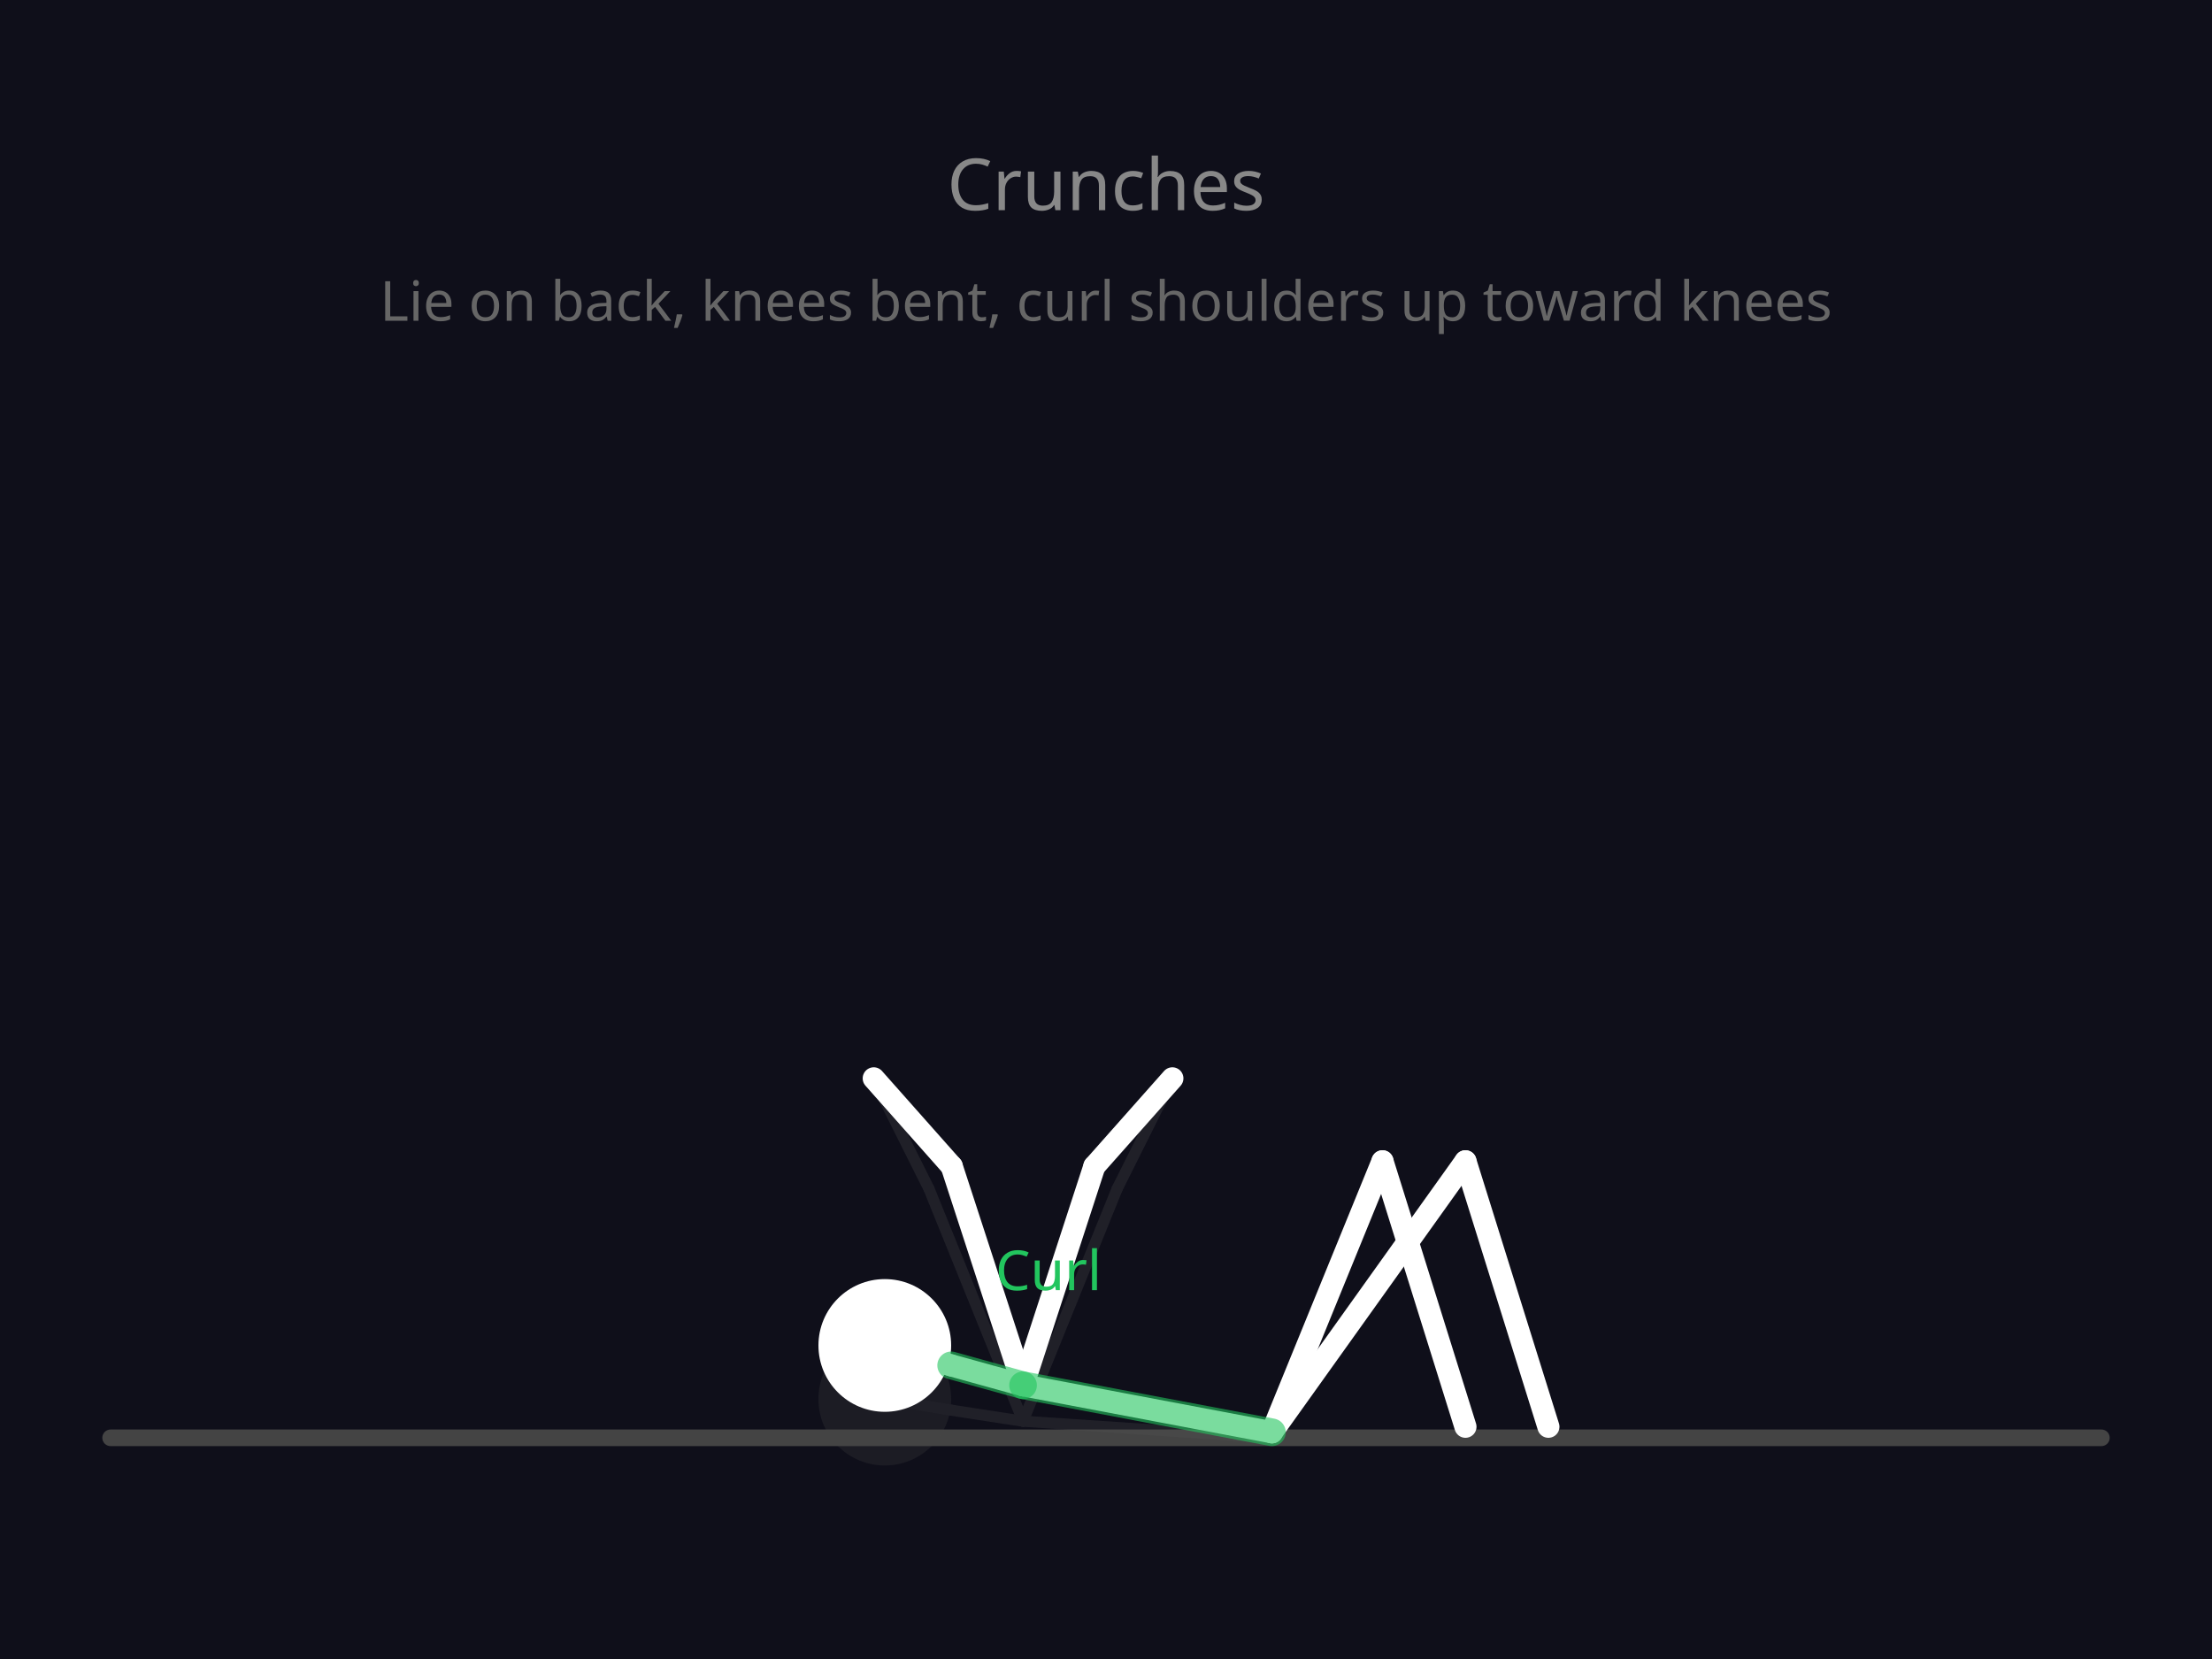
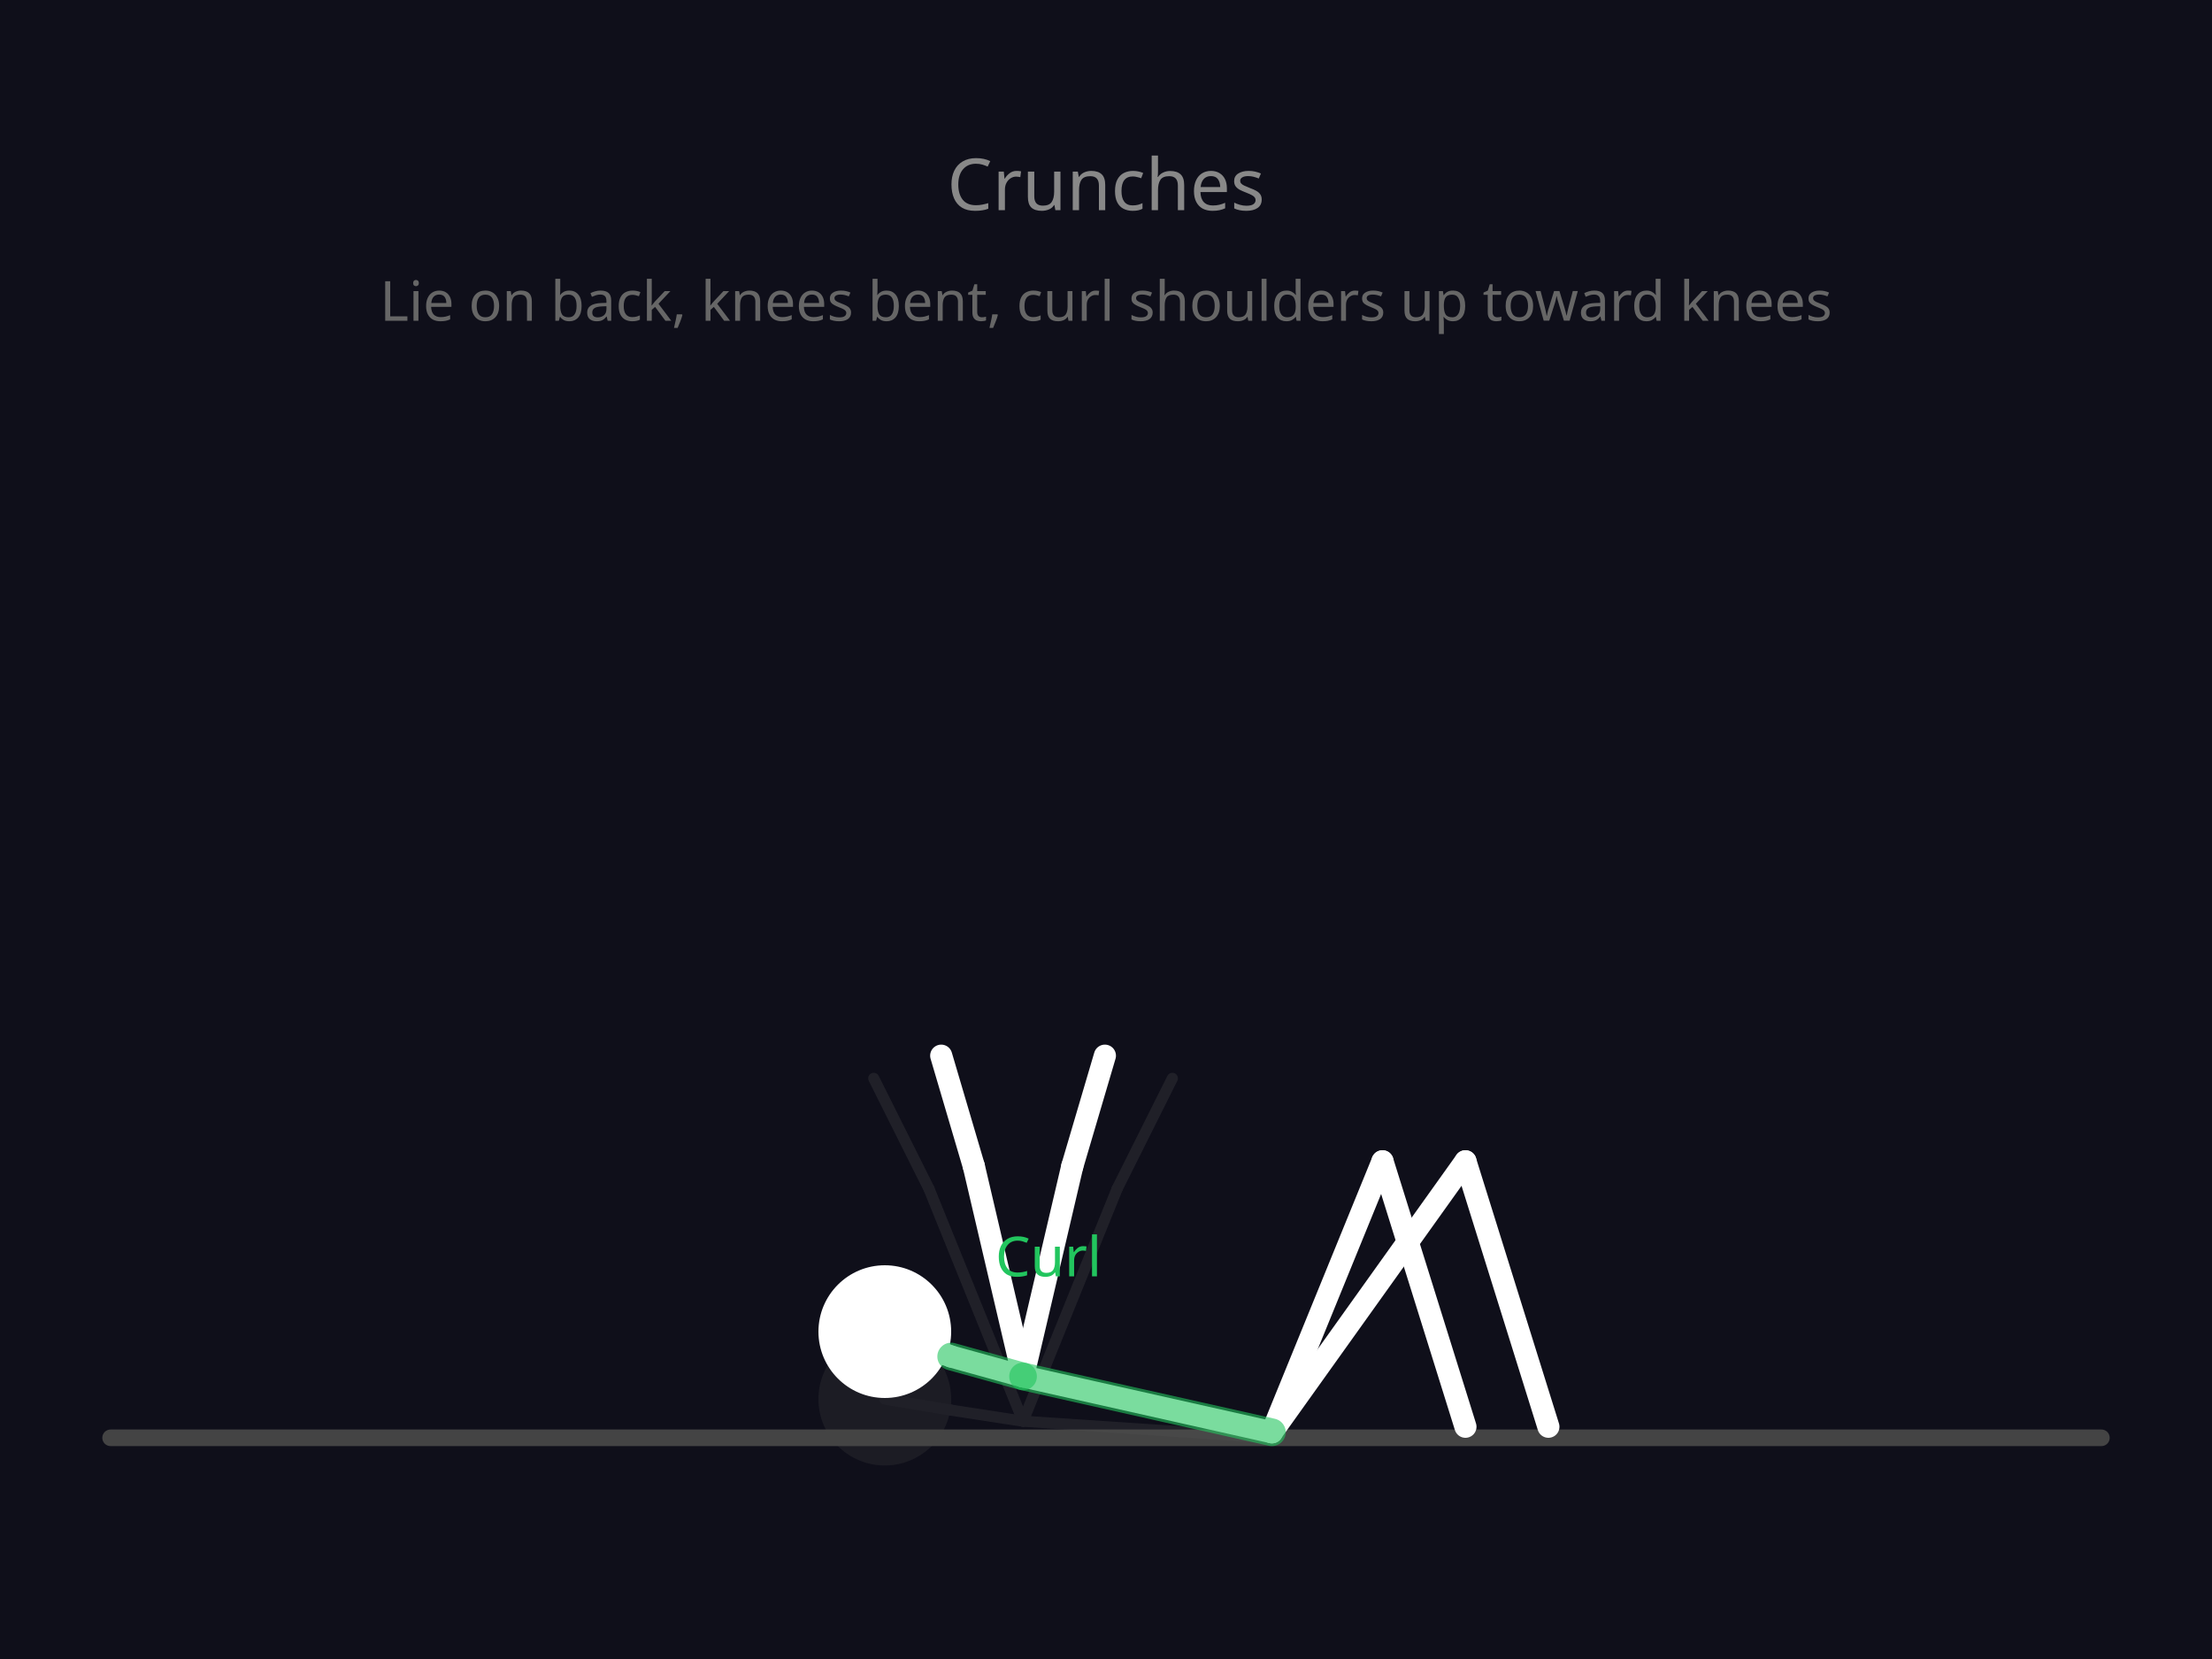
<svg xmlns="http://www.w3.org/2000/svg" viewBox="0 0 400 300">
  <rect width="400" height="300" fill="#0f0f1a" />
  <line x1="20" y1="260" x2="380" y2="260" stroke="#444" stroke-width="3" stroke-linecap="round" />
  <text x="200" y="38" fill="#888" font-size="13" font-family="sans-serif" text-anchor="middle">Crunches</text>
  <text x="200" y="58" fill="#666" font-size="10" font-family="sans-serif" text-anchor="middle">Lie on back, knees bent, curl shoulders up toward knees</text>
  <g stroke="#555" stroke-width="2" fill="none" stroke-linecap="round" stroke-linejoin="round" opacity="0.25">
    <circle cx="160" cy="253" r="12" fill="#444" stroke="none" />
    <line x1="160" y1="253" x2="172" y2="255" />
    <line x1="172" y1="255" x2="185" y2="257" />
    <line x1="185" y1="257" x2="230" y2="260" />
    <line x1="185" y1="257" x2="168" y2="215" />
    <line x1="168" y1="215" x2="158" y2="195" />
    <line x1="185" y1="257" x2="202" y2="215" />
    <line x1="202" y1="215" x2="212" y2="195" />
    <line x1="230" y1="260" x2="265" y2="210" />
    <line x1="265" y1="210" x2="280" y2="258" />
    <line x1="230" y1="260" x2="250" y2="210" />
    <line x1="250" y1="210" x2="265" y2="258" />
  </g>
  <g stroke="#FFF" stroke-width="4" fill="none" stroke-linecap="round" stroke-linejoin="round">
-     <circle cx="160" cy="243.3" r="12" fill="#FFF" stroke="none" />
-     <line x1="160" y1="243.3" x2="172" y2="246.9" />
-     <line x1="172" y1="246.9" x2="185" y2="250.5" />
-     <line x1="185" y1="250.5" x2="230" y2="259" />
-     <line x1="185" y1="250.5" x2="172.1" y2="210.9" />
-     <line x1="172.1" y1="210.9" x2="158" y2="195" />
-     <line x1="185" y1="250.5" x2="197.9" y2="210.9" />
-     <line x1="197.9" y1="210.9" x2="212" y2="195" />
+     <circle cx="160" cy="240.8" r="12" fill="#FFF" stroke="none" />
+     <line x1="160" y1="240.8" x2="172" y2="245.3" />
+     <line x1="172" y1="245.3" x2="185" y2="248.9" />
+     <line x1="185" y1="248.9" x2="230" y2="259" />
+     <line x1="185" y1="248.9" x2="176.1" y2="210.9" />
+     <line x1="176.1" y1="210.9" x2="170.2" y2="190.9" />
+     <line x1="185" y1="248.9" x2="193.9" y2="210.9" />
+     <line x1="193.9" y1="210.9" x2="199.8" y2="190.9" />
    <line x1="230" y1="259" x2="265" y2="210" />
    <line x1="265" y1="210" x2="280" y2="258" />
    <line x1="230" y1="259" x2="250" y2="210" />
    <line x1="250" y1="210" x2="265" y2="258" />
-     <line x1="172" y1="246.9" x2="185" y2="250.5" stroke="#22C55E" stroke-width="5" opacity="0.6" />
-     <line x1="185" y1="250.5" x2="230" y2="259" stroke="#22C55E" stroke-width="5" opacity="0.6" />
+     <line x1="172" y1="245.3" x2="185" y2="248.9" stroke="#22C55E" stroke-width="5" opacity="0.6" />
+     <line x1="185" y1="248.9" x2="230" y2="259" stroke="#22C55E" stroke-width="5" opacity="0.6" />
  </g>
-   <text x="180" y="233.3" fill="#22C55E" font-size="10" font-family="sans-serif">Curl</text>
+   <text x="180" y="230.8" fill="#22C55E" font-size="10" font-family="sans-serif">Curl</text>
</svg>
